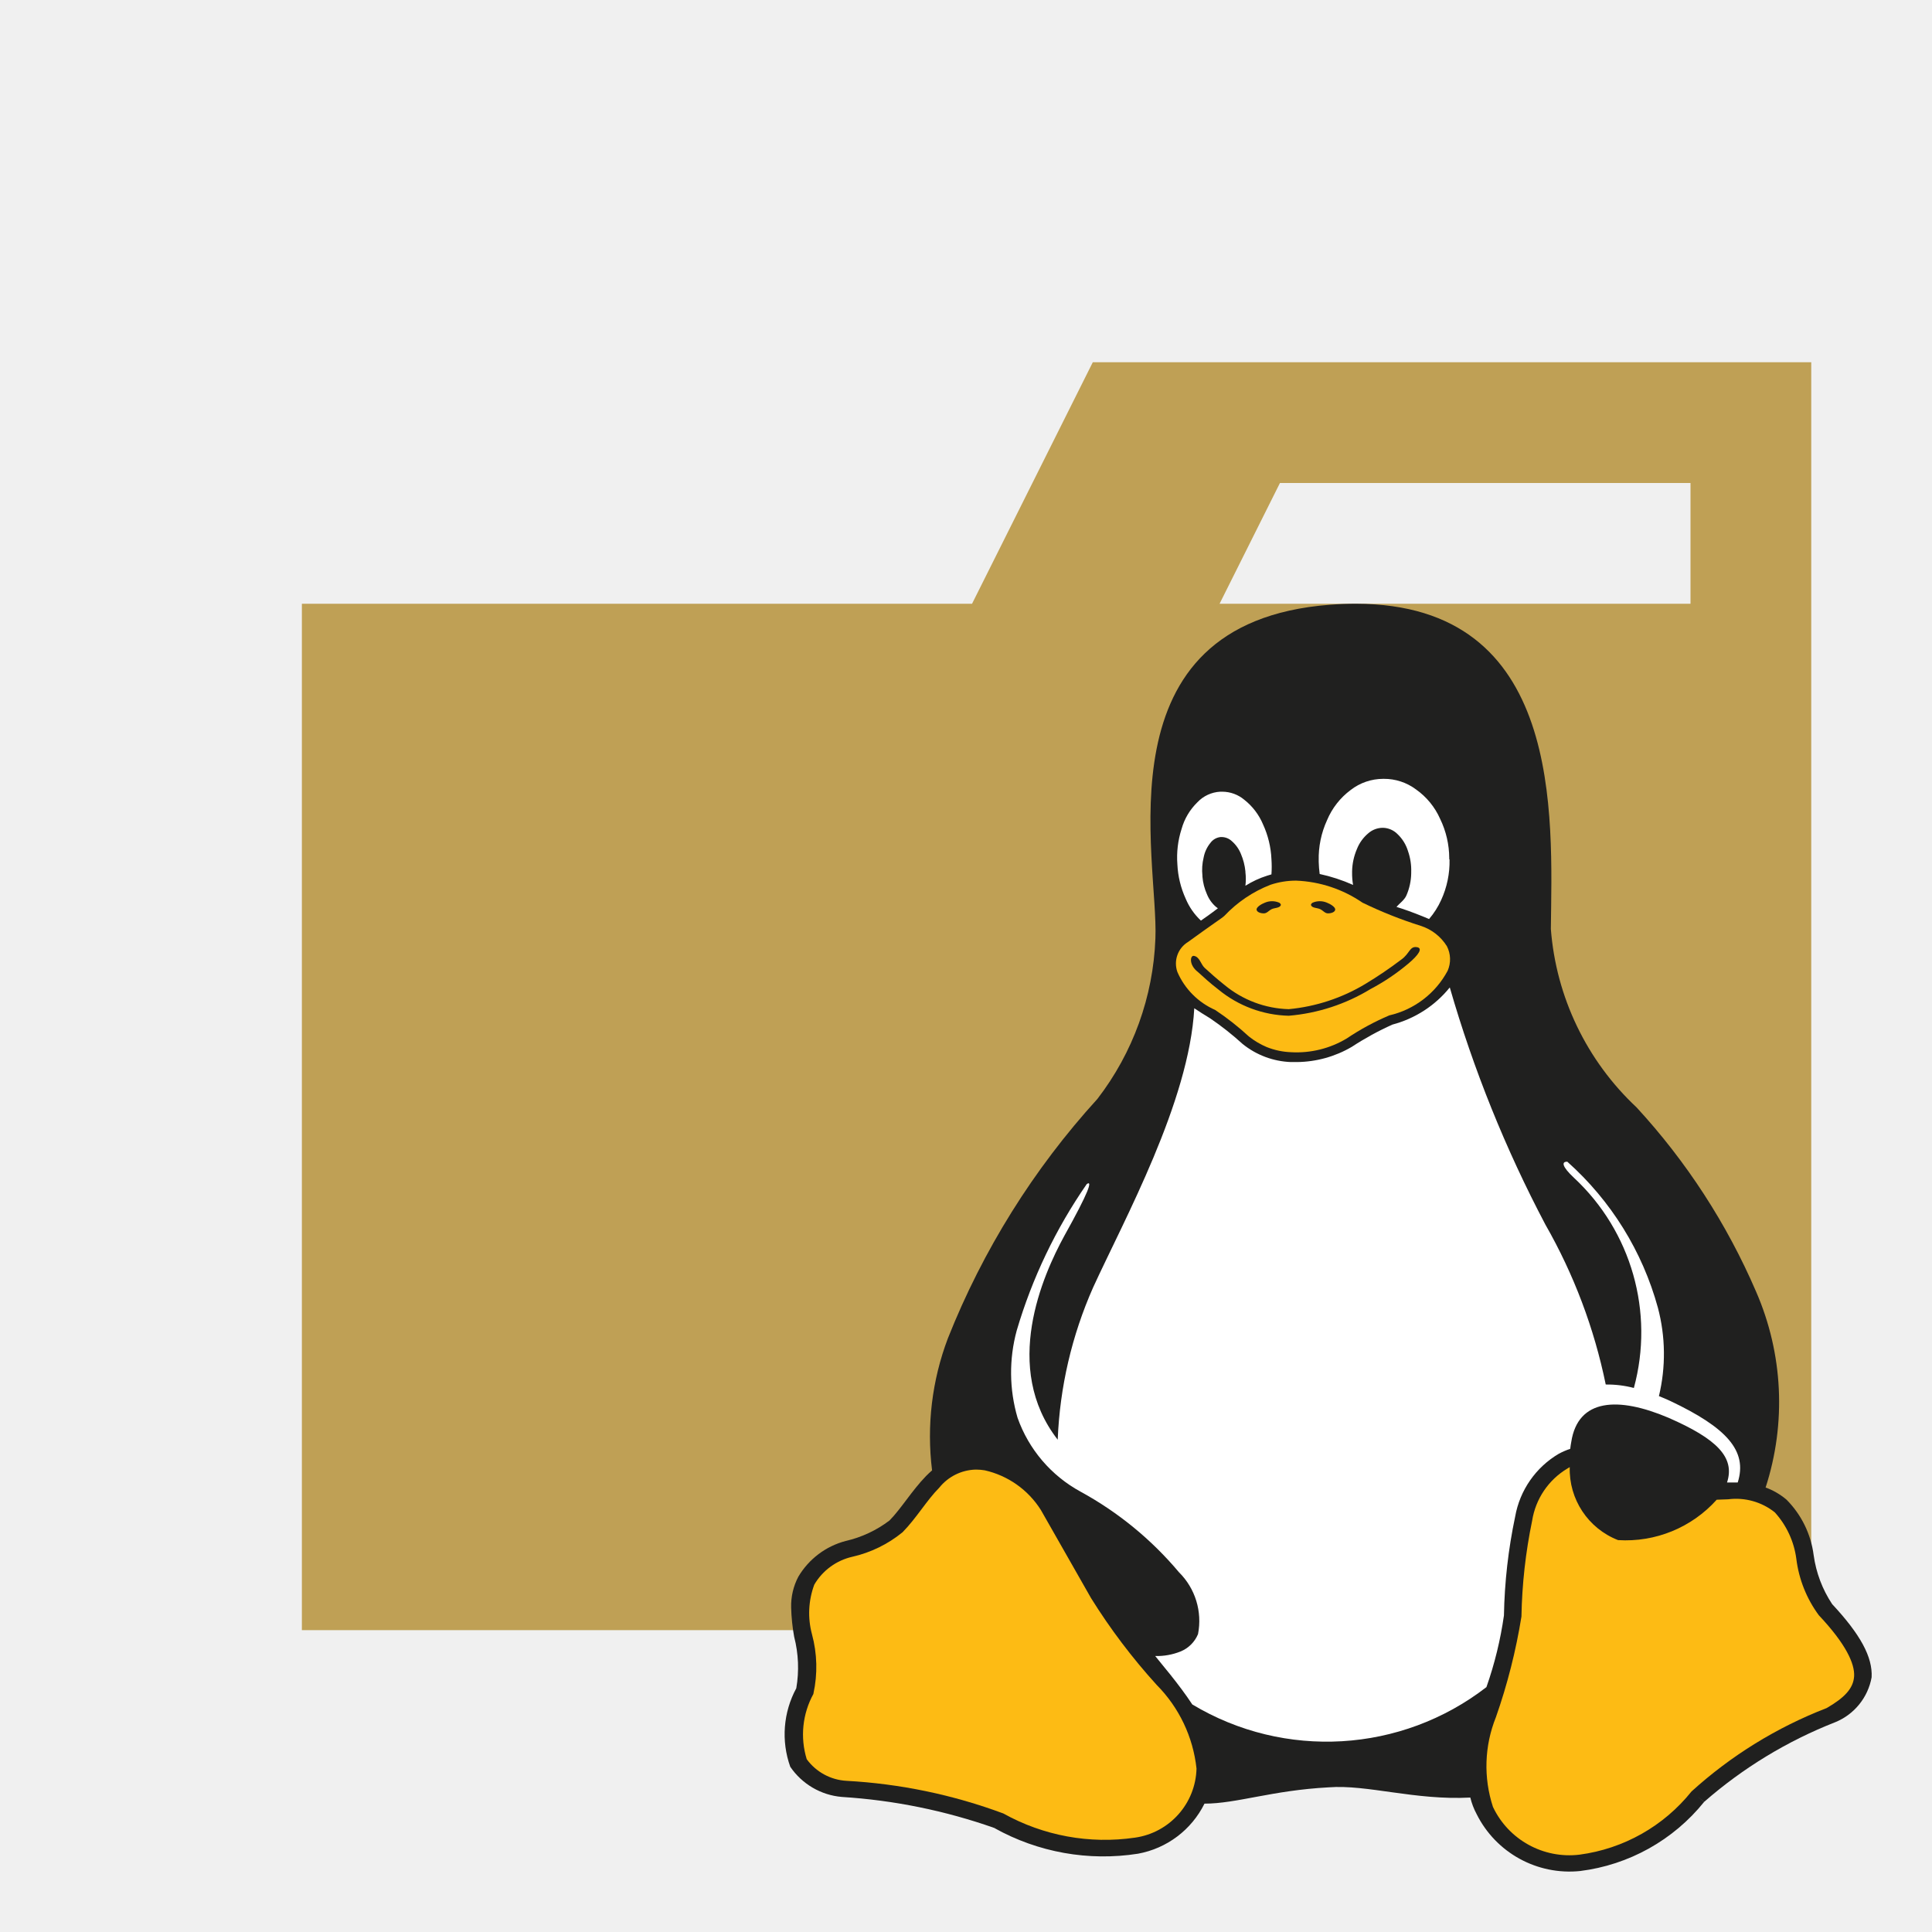
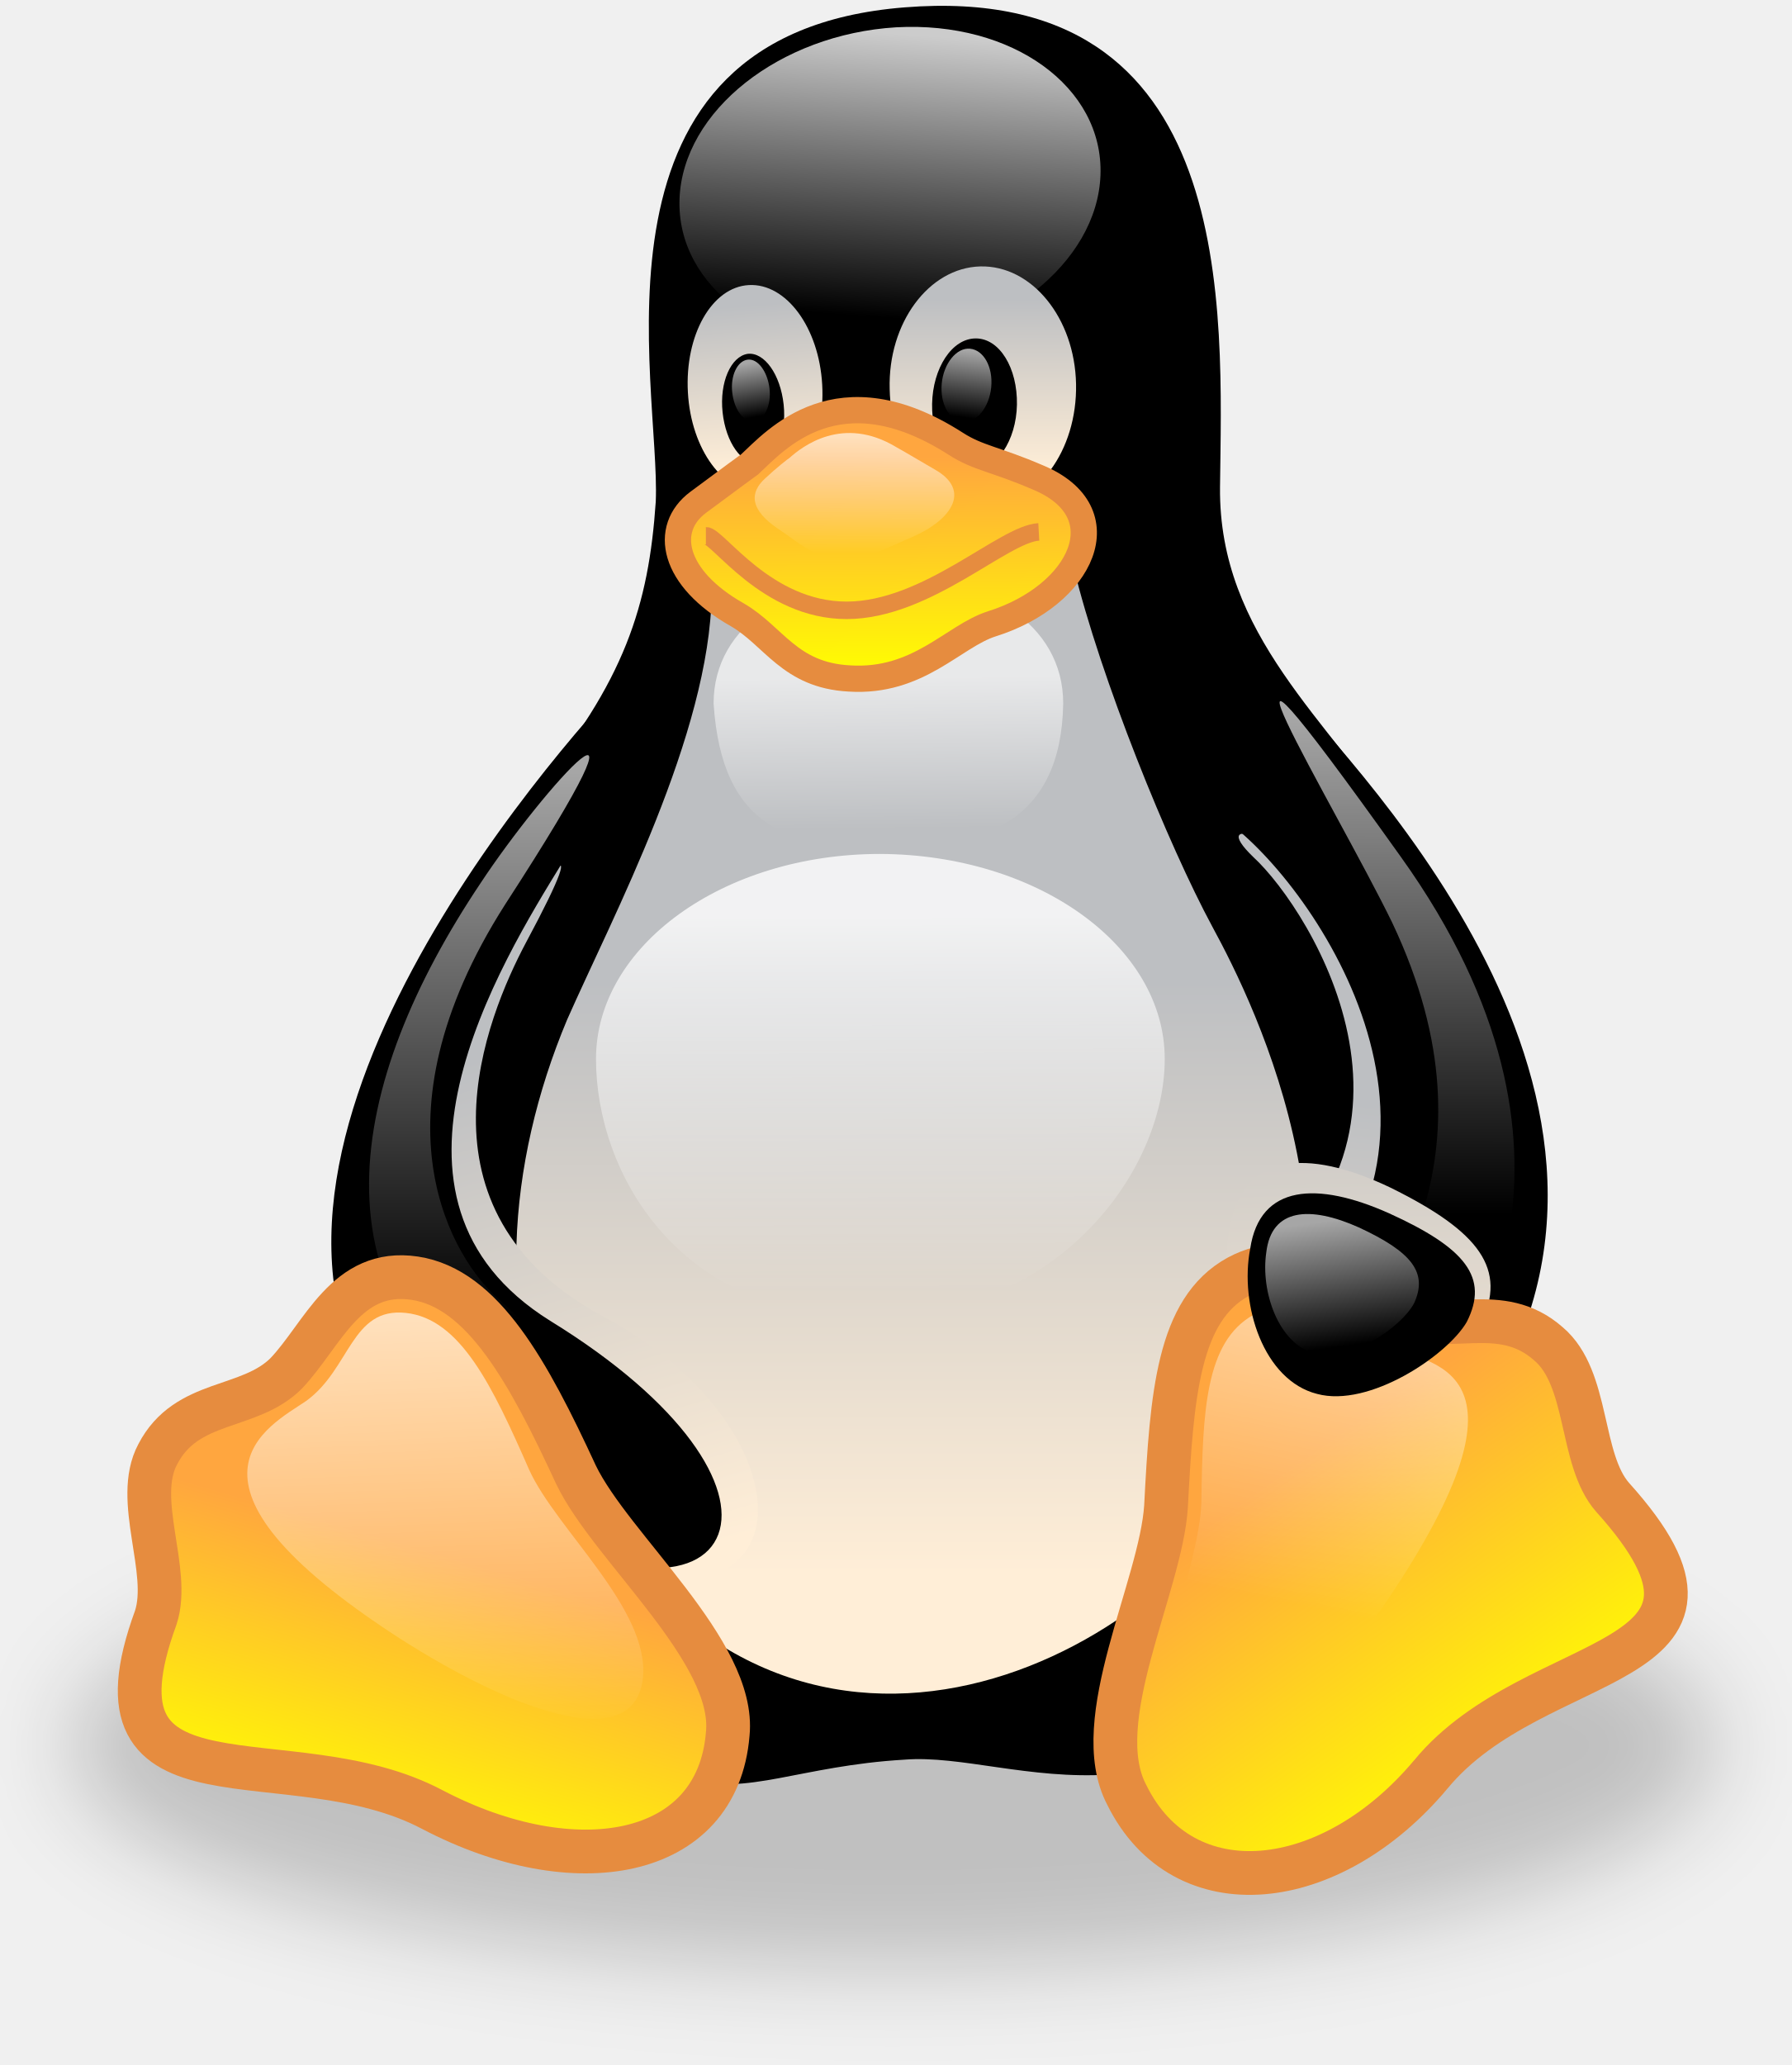
- <svg xmlns="http://www.w3.org/2000/svg" viewBox="0 0 32 32">
-   <path d="M27.9,6H18.1l-2,4H5V27H30V6Zm.1,4H20.2l1-2H28Z" style="fill:#bfa055" />
-   <path d="M30.346,26.569h0a1.946,1.946,0,0,1-.306-.81,1.59,1.59,0,0,0-.45-.92h0a1.141,1.141,0,0,0-.171-.12,1.071,1.071,0,0,0-.175-.081,4.58,4.58,0,0,0-.158-3.245,10.824,10.824,0,0,0-1.98-3.052,4.522,4.522,0,0,1-1.419-2.954c.021-1.885.215-5.382-3.228-5.387-.14,0-.286.005-.439.017-3.847.3-2.826,4.217-2.883,5.528a4.634,4.634,0,0,1-.96,2.656A13.013,13.013,0,0,0,15.7,22.167a4.577,4.577,0,0,0-.262,2.187c-.035.03-.068.062-.1.094-.236.243-.41.538-.605.736a1.9,1.9,0,0,1-.724.339,1.292,1.292,0,0,0-.787.594h0a1.036,1.036,0,0,0-.118.509,3.152,3.152,0,0,0,.05.485,2.025,2.025,0,0,1,.035.852,1.6,1.6,0,0,0-.1,1.3,1.15,1.15,0,0,0,.855.5,9.363,9.363,0,0,1,2.526.514l.067-.123-.067.124a3.7,3.7,0,0,0,2.38.425,1.536,1.536,0,0,0,1.1-.829c.533,0,1.119-.22,2.056-.27.637-.05,1.431.218,2.347.169a1.147,1.147,0,0,0,.105.275h0a1.719,1.719,0,0,0,1.714.942,3.135,3.135,0,0,0,2.054-1.145l-.111-.09.112.089A7.4,7.4,0,0,1,30.4,28.524a.993.993,0,0,0,.6-.743C31.018,27.446,30.814,27.071,30.346,26.569Z" style="fill:#20201f" />
-   <path d="M30.71,27.765c-.013.206-.168.36-.455.526a7.191,7.191,0,0,0-2.238,1.381,2.858,2.858,0,0,1-1.855,1.047,1.4,1.4,0,0,1-1.434-.791h0a2.17,2.17,0,0,1,.049-1.486,9.675,9.675,0,0,0,.423-1.667h0a8.552,8.552,0,0,1,.177-1.587,1.23,1.23,0,0,1,.583-.864L26,24.3a1.257,1.257,0,0,0,.8,1.209,2.024,2.024,0,0,0,1.634-.669l.191-.007a1.029,1.029,0,0,1,.771.216h0a1.422,1.422,0,0,1,.357.771,1.984,1.984,0,0,0,.372.933h0C30.578,27.234,30.722,27.558,30.71,27.765ZM19.818,29.293h0A1.186,1.186,0,0,1,18.8,30.437a3.45,3.45,0,0,1-2.181-.4h0a8.838,8.838,0,0,0-2.6-.541.876.876,0,0,1-.657-.358,1.394,1.394,0,0,1,.111-1.082v-.005a2.065,2.065,0,0,0-.024-.982,1.351,1.351,0,0,1,.038-.822h0a.982.982,0,0,1,.63-.462,2.023,2.023,0,0,0,.832-.406h0c.231-.235.4-.529.608-.738a.8.8,0,0,1,.6-.3h.009a.875.875,0,0,1,.144.012,1.487,1.487,0,0,1,.93.657l.832,1.461h0a10.028,10.028,0,0,0,1.085,1.435A2.319,2.319,0,0,1,19.818,29.293Zm4.147-13.621a.794.794,0,0,0-.436-.338h0a7.111,7.111,0,0,1-.962-.383,2.084,2.084,0,0,0-1.1-.365,1.332,1.332,0,0,0-.425.069,2.091,2.091,0,0,0-.763.515h0c-.03.027-.068.052-.162.118s-.235.166-.438.313a.418.418,0,0,0-.177.5,1.215,1.215,0,0,0,.625.627h0a4.529,4.529,0,0,1,.557.438,1.259,1.259,0,0,0,.295.176,1.209,1.209,0,0,0,.407.086,1.612,1.612,0,0,0,.919-.227,4.226,4.226,0,0,1,.706-.383h0a1.468,1.468,0,0,0,.967-.74A.474.474,0,0,0,23.965,15.672Z" style="fill:#fdbb14" />
-   <path d="M28.782,24.555h-.177c.136-.415-.165-.721-.969-1.072-.834-.355-1.5-.32-1.611.4-.007.037-.013.076-.017.114a1.253,1.253,0,0,0-.188.081,1.513,1.513,0,0,0-.724,1.041,8.673,8.673,0,0,0-.186,1.638h0a6.2,6.2,0,0,1-.29,1.187,4.326,4.326,0,0,1-4.872.287c-.109-.166-.234-.331-.363-.493-.083-.1-.167-.207-.251-.309a1.058,1.058,0,0,0,.419-.075.529.529,0,0,0,.29-.288,1.134,1.134,0,0,0-.315-1.024A5.693,5.693,0,0,0,17.9,24.708h0a2.245,2.245,0,0,1-1.046-1.225,2.657,2.657,0,0,1-.014-1.445A8.448,8.448,0,0,1,18,19.612c.1-.07.035.129-.369.853-.362.661-1.04,2.188-.112,3.381a6.907,6.907,0,0,1,.587-2.523c.514-1.123,1.59-3.07,1.675-4.623.044.031.2.13.263.167h0a4.88,4.88,0,0,1,.537.424,1.351,1.351,0,0,0,.8.3h.1a1.829,1.829,0,0,0,.909-.252,4.843,4.843,0,0,1,.674-.369h0a1.816,1.816,0,0,0,.949-.615,20.736,20.736,0,0,0,1.583,3.927,8.96,8.96,0,0,1,1,2.65,1.745,1.745,0,0,1,.466.057,3.5,3.5,0,0,0-.992-3.481c-.2-.187-.21-.27-.11-.266a5.013,5.013,0,0,1,1.5,2.418,2.986,2.986,0,0,1,.017,1.464c.061.024.124.051.187.08C28.6,23.647,28.949,24.031,28.782,24.555ZM24.009,14.236a1.53,1.53,0,0,1-.139.672,1.328,1.328,0,0,1-.2.314c-.026-.012-.053-.023-.081-.034-.1-.04-.182-.073-.259-.1s-.136-.047-.2-.067c.045-.053.133-.114.165-.191a.953.953,0,0,0,.079-.365v-.017a.965.965,0,0,0-.054-.354.645.645,0,0,0-.17-.276.351.351,0,0,0-.242-.107H22.9a.367.367,0,0,0-.236.09.652.652,0,0,0-.19.264.982.982,0,0,0-.079.366v.016a1.136,1.136,0,0,0,.016.21,2.818,2.818,0,0,0-.553-.181,1.924,1.924,0,0,1-.016-.2v-.019a1.523,1.523,0,0,1,.138-.672,1.2,1.2,0,0,1,.391-.5.88.88,0,0,1,.539-.185h.01a.882.882,0,0,1,.533.175,1.182,1.182,0,0,1,.4.488,1.5,1.5,0,0,1,.151.651.054.054,0,0,0,0,.018Zm-2.948.246-.076.023a1.547,1.547,0,0,0-.357.166.941.941,0,0,0,0-.225v-.013a.986.986,0,0,0-.074-.288.554.554,0,0,0-.151-.213.25.25,0,0,0-.167-.068h-.018a.239.239,0,0,0-.172.1.536.536,0,0,0-.109.234.892.892,0,0,0-.021.309v.012a.886.886,0,0,0,.074.29.54.54,0,0,0,.151.212.355.355,0,0,0,.031.023c-.064.048-.107.082-.16.119l-.121.085a1.05,1.05,0,0,1-.251-.36,1.541,1.541,0,0,1-.139-.573h0a1.531,1.531,0,0,1,.07-.586.984.984,0,0,1,.26-.439.561.561,0,0,1,.38-.177h.033a.571.571,0,0,1,.366.134,1.022,1.022,0,0,1,.31.408,1.536,1.536,0,0,1,.139.574h0a1.809,1.809,0,0,1,0,.255Z" style="fill:#fff" />
-   <path d="M22.7,16.382a3.1,3.1,0,0,1-1.355.442,1.906,1.906,0,0,1-1.164-.434c-.14-.107-.254-.213-.34-.291-.149-.113-.131-.272-.07-.267.1.012.118.142.183.2.087.079.2.181.329.283a1.741,1.741,0,0,0,1.062.4,3,3,0,0,0,1.273-.42,6.787,6.787,0,0,0,.59-.4c.142-.1.137-.221.254-.208s.03.134-.134.272A3.544,3.544,0,0,1,22.7,16.382Zm-.986-1.391c.017.051.1.043.151.067s.078.068.126.07.118-.016.124-.06-.08-.095-.137-.117a.3.3,0,0,0-.236,0c-.016.008-.033.028-.028.044Zm-.5,0c-.016.051-.1.043-.15.067s-.078.068-.126.07-.119-.016-.125-.06.081-.095.138-.117a.3.3,0,0,1,.236,0c.015.008.033.028.027.044Z" style="fill:#20201f" />
+ <svg xmlns="http://www.w3.org/2000/svg" width="27.77" height="32" viewBox="0 0 256 295">
+   <defs>
+     <linearGradient id="logosLinuxTux0" x1="48.548%" x2="51.047%" y1="115.276%" y2="41.364%">
+       <stop offset="0%" stop-color="#FFEED7" />
+       <stop offset="100%" stop-color="#BDBFC2" />
+     </linearGradient>
+     <linearGradient id="logosLinuxTux1" x1="54.407%" x2="46.175%" y1="2.404%" y2="90.542%">
+       <stop offset="0%" stop-color="#FFF" stop-opacity=".8" />
+       <stop offset="100%" stop-color="#FFF" stop-opacity="0" />
+     </linearGradient>
+     <linearGradient id="logosLinuxTux2" x1="51.86%" x2="47.947%" y1="88.248%" y2="9.748%">
+       <stop offset="0%" stop-color="#FFEED7" />
+       <stop offset="100%" stop-color="#BDBFC2" />
+     </linearGradient>
+     <linearGradient id="logosLinuxTux3" x1="49.925%" x2="49.924%" y1="85.49%" y2="13.811%">
+       <stop offset="0%" stop-color="#FFEED7" />
+       <stop offset="100%" stop-color="#BDBFC2" />
+     </linearGradient>
+     <linearGradient id="logosLinuxTux4" x1="53.901%" x2="45.956%" y1="3.102%" y2="93.895%">
+       <stop offset="0%" stop-color="#FFF" stop-opacity=".65" />
+       <stop offset="100%" stop-color="#FFF" stop-opacity="0" />
+     </linearGradient>
+     <linearGradient id="logosLinuxTux5" x1="45.593%" x2="54.811%" y1="5.475%" y2="93.524%">
+       <stop offset="0%" stop-color="#FFF" stop-opacity=".65" />
+       <stop offset="100%" stop-color="#FFF" stop-opacity="0" />
+     </linearGradient>
+     <linearGradient id="logosLinuxTux6" x1="49.984%" x2="49.984%" y1="89.845%" y2="40.632%">
+       <stop offset="0%" stop-color="#FFEED7" />
+       <stop offset="100%" stop-color="#BDBFC2" />
+     </linearGradient>
+     <linearGradient id="logosLinuxTux7" x1="53.505%" x2="42.746%" y1="99.975%" y2="23.545%">
+       <stop offset="0%" stop-color="#FFEED7" />
+       <stop offset="100%" stop-color="#BDBFC2" />
+     </linearGradient>
+     <linearGradient id="logosLinuxTux8" x1="49.841%" x2="50.241%" y1="13.229%" y2="94.673%">
+       <stop offset="0%" stop-color="#FFF" stop-opacity=".8" />
+       <stop offset="100%" stop-color="#FFF" stop-opacity="0" />
+     </linearGradient>
+     <linearGradient id="logosLinuxTux9" x1="49.927%" x2="50.727%" y1="37.327%" y2="92.782%">
+       <stop offset="0%" stop-color="#FFF" stop-opacity=".65" />
+       <stop offset="100%" stop-color="#FFF" stop-opacity="0" />
+     </linearGradient>
+     <linearGradient id="logosLinuxTuxa" x1="49.876%" x2="49.876%" y1="2.299%" y2="81.204%">
+       <stop offset="0%" stop-color="#FFF" stop-opacity=".65" />
+       <stop offset="100%" stop-color="#FFF" stop-opacity="0" />
+     </linearGradient>
+     <linearGradient id="logosLinuxTuxb" x1="49.833%" x2="49.824%" y1="2.272%" y2="71.799%">
+       <stop offset="0%" stop-color="#FFF" stop-opacity=".65" />
+       <stop offset="100%" stop-color="#FFF" stop-opacity="0" />
+     </linearGradient>
+     <linearGradient id="logosLinuxTuxc" x1="53.467%" x2="38.949%" y1="48.921%" y2="98.1%">
+       <stop offset="0%" stop-color="#FFA63F" />
+       <stop offset="100%" stop-color="#FF0" />
+     </linearGradient>
+     <linearGradient id="logosLinuxTuxd" x1="52.373%" x2="47.579%" y1="143.009%" y2="-64.622%">
+       <stop offset="0%" stop-color="#FFEED7" />
+       <stop offset="100%" stop-color="#BDBFC2" />
+     </linearGradient>
+     <linearGradient id="logosLinuxTuxe" x1="30.581%" x2="65.887%" y1="34.024%" y2="89.175%">
+       <stop offset="0%" stop-color="#FFA63F" />
+       <stop offset="100%" stop-color="#FF0" />
+     </linearGradient>
+     <linearGradient id="logosLinuxTuxf" x1="59.572%" x2="48.361%" y1="-17.216%" y2="66.118%">
+       <stop offset="0%" stop-color="#FFF" stop-opacity=".65" />
+       <stop offset="100%" stop-color="#FFF" stop-opacity="0" />
+     </linearGradient>
+     <linearGradient id="logosLinuxTuxg" x1="47.769%" x2="51.373%" y1="1.565%" y2="104.313%">
+       <stop offset="0%" stop-color="#FFF" stop-opacity=".65" />
+       <stop offset="100%" stop-color="#FFF" stop-opacity="0" />
+     </linearGradient>
+     <linearGradient id="logosLinuxTuxh" x1="43.55%" x2="57.114%" y1="4.533%" y2="92.827%">
+       <stop offset="0%" stop-color="#FFF" stop-opacity=".65" />
+       <stop offset="100%" stop-color="#FFF" stop-opacity="0" />
+     </linearGradient>
+     <linearGradient id="logosLinuxTuxi" x1="49.733%" x2="50.558%" y1="17.609%" y2="99.385%">
+       <stop offset="0%" stop-color="#FFA63F" />
+       <stop offset="100%" stop-color="#FF0" />
+     </linearGradient>
+     <linearGradient id="logosLinuxTuxj" x1="50.17%" x2="49.68%" y1="2.89%" y2="94.17%">
+       <stop offset="0%" stop-color="#FFF" stop-opacity=".65" />
+       <stop offset="100%" stop-color="#FFF" stop-opacity="0" />
+     </linearGradient>
+     <filter id="logosLinuxTuxk" width="200%" height="200%" x="-50%" y="-50%" filterUnits="objectBoundingBox">
+       <feOffset in="SourceAlpha" result="shadowOffsetOuter1" />
+       <feGaussianBlur in="shadowOffsetOuter1" result="shadowBlurOuter1" stdDeviation="6.5" />
+     </filter>
+   </defs>
+   <g fill="none">
+     <path fill="#000" fill-opacity=".2" d="M235.125 249.359c0 17.355-52.617 31.497-117.54 31.497S.044 266.806.044 249.359c0-17.356 52.618-31.498 117.54-31.498c64.924 0 117.45 14.142 117.541 31.498" filter="url(#logosLinuxTuxk)" transform="translate(10)" />
+     <path fill="#000" d="M63.213 215.474c-11.387-16.346-13.591-69.606 12.947-102.39C89.292 97.383 92.69 86.455 93.7 71.67c.734-16.805-11.846-66.851 35.537-70.616c48.027-3.857 45.364 43.526 45.088 68.596c-.183 21.12 15.52 33.15 26.355 49.68c19.927 30.303 18.274 82.461-3.765 110.745c-27.916 35.354-51.791 20.018-67.678 21.304c-29.752 1.745-30.762 17.54-66.024-35.905" />
+     <path fill="url(#logosLinuxTux0)" d="M169.1 122.451c8.265 7.622 29.661 41.69-4.224 62.995c-11.937 7.438 10.653 35.721 21.488 22.039c19.193-24.61 6.98-63.913-4.591-77.963c-7.714-9.917-19.651-13.774-12.672-7.07" transform="translate(10)" />
+     <path fill="#000" stroke="#000" stroke-width=".977" d="M176.805 117.86c13.59 11.02 38.292 49.587 2.204 74.748c-11.846 7.806 10.468 32.508 23.049 19.927c43.618-43.894-1.102-94.308-16.53-111.664c-13.774-15.151-25.987 3.49-8.723 16.989z" />
+     <path fill="url(#logosLinuxTux1)" d="M147.245 25.02c-.459 12.581-14.325 23.51-30.946 24.52c-16.621 1.01-29.66-8.54-29.202-21.121c.46-12.581 14.326-23.509 30.947-24.519c16.62-.918 29.66 8.54 29.201 21.12" transform="translate(10)" />
+     <path fill="url(#logosLinuxTux2)" d="M107.483 54.957c.46 8.173-3.397 15.06-8.723 15.335c-5.326.276-10.01-6.06-10.469-14.233c-.459-8.173 3.398-15.06 8.724-15.335c5.326-.276 10.01 6.06 10.468 14.233" transform="translate(10)" />
+     <path fill="url(#logosLinuxTux3)" d="M117.125 55.6c.184 9.458 6.337 16.988 13.683 16.805c7.346-.184 13.131-7.99 12.948-17.54c-.184-9.458-6.336-16.988-13.683-16.804c-7.346.183-13.223 8.08-12.948 17.539" transform="translate(10)" />
+     <path fill="#000" d="M133.186 57.712c-.092 5.234 2.48 9.458 5.877 9.458c3.306 0 6.153-4.224 6.245-9.366c.091-5.234-2.48-9.459-5.878-9.459c-3.397 0-6.152 4.225-6.244 9.367m-21.212.092c.459 4.316-1.194 7.989-3.582 8.356c-2.387.276-4.683-2.938-5.142-7.254c-.46-4.316 1.194-7.99 3.581-8.357c2.388-.275 4.684 2.939 5.143 7.255" />
+     <path fill="url(#logosLinuxTux4)" d="M124.564 54.773c-.276 2.939 1.102 5.326 3.03 5.51c1.928.184 3.765-2.112 4.04-4.959c.276-2.938-1.102-5.326-3.03-5.51c-1.928-.183-3.765 2.113-4.04 4.96" transform="translate(10)" />
+     <path fill="url(#logosLinuxTux5)" d="M99.953 55.508c.276 2.388-.734 4.5-2.203 4.683c-1.47.184-2.847-1.653-3.123-4.132c-.275-2.388.735-4.5 2.204-4.683c1.47-.184 2.847 1.744 3.122 4.132" transform="translate(10)" />
+     <path fill="url(#logosLinuxTux6)" d="M71.027 145.684c6.52-14.785 20.386-40.772 20.662-60.883c0-15.978 47.843-19.835 51.7-3.856c3.856 15.978 13.59 39.853 19.834 51.424c6.245 11.478 24.335 48.118 5.051 80.074c-17.356 28.284-69.973 50.69-98.073-3.856c-9.55-18.917-7.806-42.333.826-62.903" transform="translate(10)" />
+     <path fill="url(#logosLinuxTux7)" d="M65.15 134.664c-5.601 10.56-17.172 38.293 11.112 53.445c30.395 16.162 30.303 49.312-6.245 33.517c-33.425-14.233-18.641-71.902-9.274-85.676c6.06-9.642 15.243-21.488 4.407-1.286" transform="translate(10)" />
+     <path fill="#000" stroke="#000" stroke-width="1.25" d="M79.925 122.727c-8.907 14.509-30.211 48.669-1.652 66.484c38.384 23.6 27.548 47.108-7.53 25.895c-49.404-29.568-5.97-89.257 13.774-112.03c22.59-25.529 4.316 4.683-4.592 19.65z" />
+     <path fill="url(#logosLinuxTux8)" d="M156.428 151.285c0 16.162-15.519 37.1-42.15 36.916c-27.456.183-39.118-20.754-39.118-36.916c0-16.161 18.182-29.293 40.588-29.293c22.498.092 40.68 13.132 40.68 29.293" transform="translate(10)" />
+     <path fill="url(#logosLinuxTux9)" d="M141.92 100.504c-.276 16.713-11.204 20.662-24.978 20.662c-13.775 0-23.784-2.48-24.978-20.662c0-11.387 11.203-17.998 24.978-17.998c13.774-.092 24.977 6.52 24.977 17.998" transform="translate(10)" />
+     <path fill="url(#logosLinuxTuxa)" d="M58.63 126.216c9-13.682 28.008-34.711 3.582 2.939c-19.835 31.038-7.346 50.965-.918 56.474c18.549 16.53 17.814 27.64 3.214 18.917c-31.314-18.641-24.794-50.047-5.878-78.33" transform="translate(10)" />
+     <path fill="url(#logosLinuxTuxb)" d="M188.936 131.818c-7.806-16.07-32.6-56.842 1.193-9.459c30.763 42.884 9.183 72.729 5.326 75.667c-3.856 2.939-16.804 8.908-13.04-1.469c3.858-10.377 22.958-30.028 6.52-64.74" transform="translate(10)" />
+     <path fill="url(#logosLinuxTuxc)" stroke="#E68C3F" stroke-width="6.25" d="M51.835 258.542c-20.57-10.928-50.414 2.112-39.578-27.457c2.204-6.704-3.214-16.805.275-23.325c4.133-7.989 13.04-6.244 18.366-11.57c5.234-5.51 8.54-15.06 18.366-13.59c9.734 1.468 16.254 13.406 23.049 28.099c5.05 10.468 22.865 25.253 21.672 37.007c-1.47 17.998-21.948 21.396-42.15 10.836z" transform="translate(10)" />
+     <path fill="url(#logosLinuxTuxd)" d="M201.608 189.119c-3.122 5.877-16.162 15.335-24.886 12.856c-8.815-2.388-12.856-15.795-11.111-25.988c1.653-11.386 11.111-12.03 23.05-6.336c12.855 6.336 16.712 11.662 12.947 19.468" transform="translate(10)" />
+     <path fill="url(#logosLinuxTuxe)" stroke="#E68C3F" stroke-width="6.251" d="M194.445 253.49c15.06-18.273 48.578-14.508 25.988-39.577c-4.775-5.418-3.306-16.989-9.183-21.947c-6.887-6.061-14.509-1.102-21.488-4.224c-6.979-3.398-14.325-9.918-22.865-5.327c-8.54 4.684-9.459 16.805-10.285 32.783c-.735 11.479-11.203 30.671-5.602 41.231c8.081 16.346 29.11 14.142 43.435-2.938z" transform="translate(10)" />
+     <path fill="url(#logosLinuxTuxf)" d="M187.925 229.064c23.325-34.435 5.97-34.16.092-36.823c-5.877-2.755-12.03-8.173-18.916-4.408c-6.888 3.857-7.255 13.775-7.439 26.814c-.275 9.367-8.08 25.07-3.397 33.793c5.693 10.193 19.467-4.591 29.66-19.376" transform="translate(10)" />
+     <path fill="url(#logosLinuxTuxg)" d="M47.06 234.023c-34.895-22.59-18.55-30.303-13.315-33.885c6.336-4.591 6.428-13.407 14.233-12.58c7.806.826 12.397 10.468 17.631 22.406c3.857 8.54 17.264 19.927 16.254 29.753c-1.285 11.57-19.743 3.948-34.803-5.694" transform="translate(10)" />
+     <path fill="#000" d="M209.588 188.843c-2.755 4.776-13.958 12.306-21.396 10.285c-7.622-1.928-11.112-12.672-9.55-20.753c1.377-9.183 9.55-9.642 19.834-5.05c10.928 4.958 14.326 9.182 11.112 15.518" />
+     <path fill="url(#logosLinuxTuxh)" d="M192.058 186.18c-1.745 3.306-9.091 8.54-14.234 7.163c-5.142-1.377-7.713-8.815-6.887-14.417c.735-6.336 6.244-6.704 13.223-3.581c7.53 3.49 9.918 6.428 7.898 10.835" transform="translate(10)" />
+     <path fill="url(#logosLinuxTuxi)" stroke="#E68C3F" stroke-width="3.75" d="M97.107 66.344c3.673-3.398 12.58-13.774 29.477-2.939c3.122 2.02 5.693 2.204 11.662 4.775c12.03 4.96 6.336 16.897-6.52 20.937c-5.51 1.745-10.468 8.449-20.386 7.806c-8.54-.46-10.744-6.06-15.978-9.091c-9.275-5.234-10.652-12.305-5.602-16.07c5.051-3.765 6.98-5.143 7.347-5.418z" transform="translate(10)" />
+     <path stroke="#E68C3F" stroke-width="2.5" d="M148.43 75.986c-5.05.275-15.979 11.203-27.457 11.203c-11.479 0-18.366-10.652-20.11-10.652" />
+     <path fill="url(#logosLinuxTuxj)" d="M102.8 65.426c1.837-1.653 7.622-6.153 15.244-1.562c1.653.919 3.306 1.929 5.693 3.306c4.867 2.847 2.48 6.98-3.398 9.55c-2.663 1.102-7.07 3.49-10.376 3.306c-3.673-.367-6.153-2.755-8.54-4.316c-4.5-2.938-4.224-5.418-2.112-7.346c1.56-1.47 3.305-2.847 3.49-2.938" transform="translate(10)" />
+   </g>
</svg>
